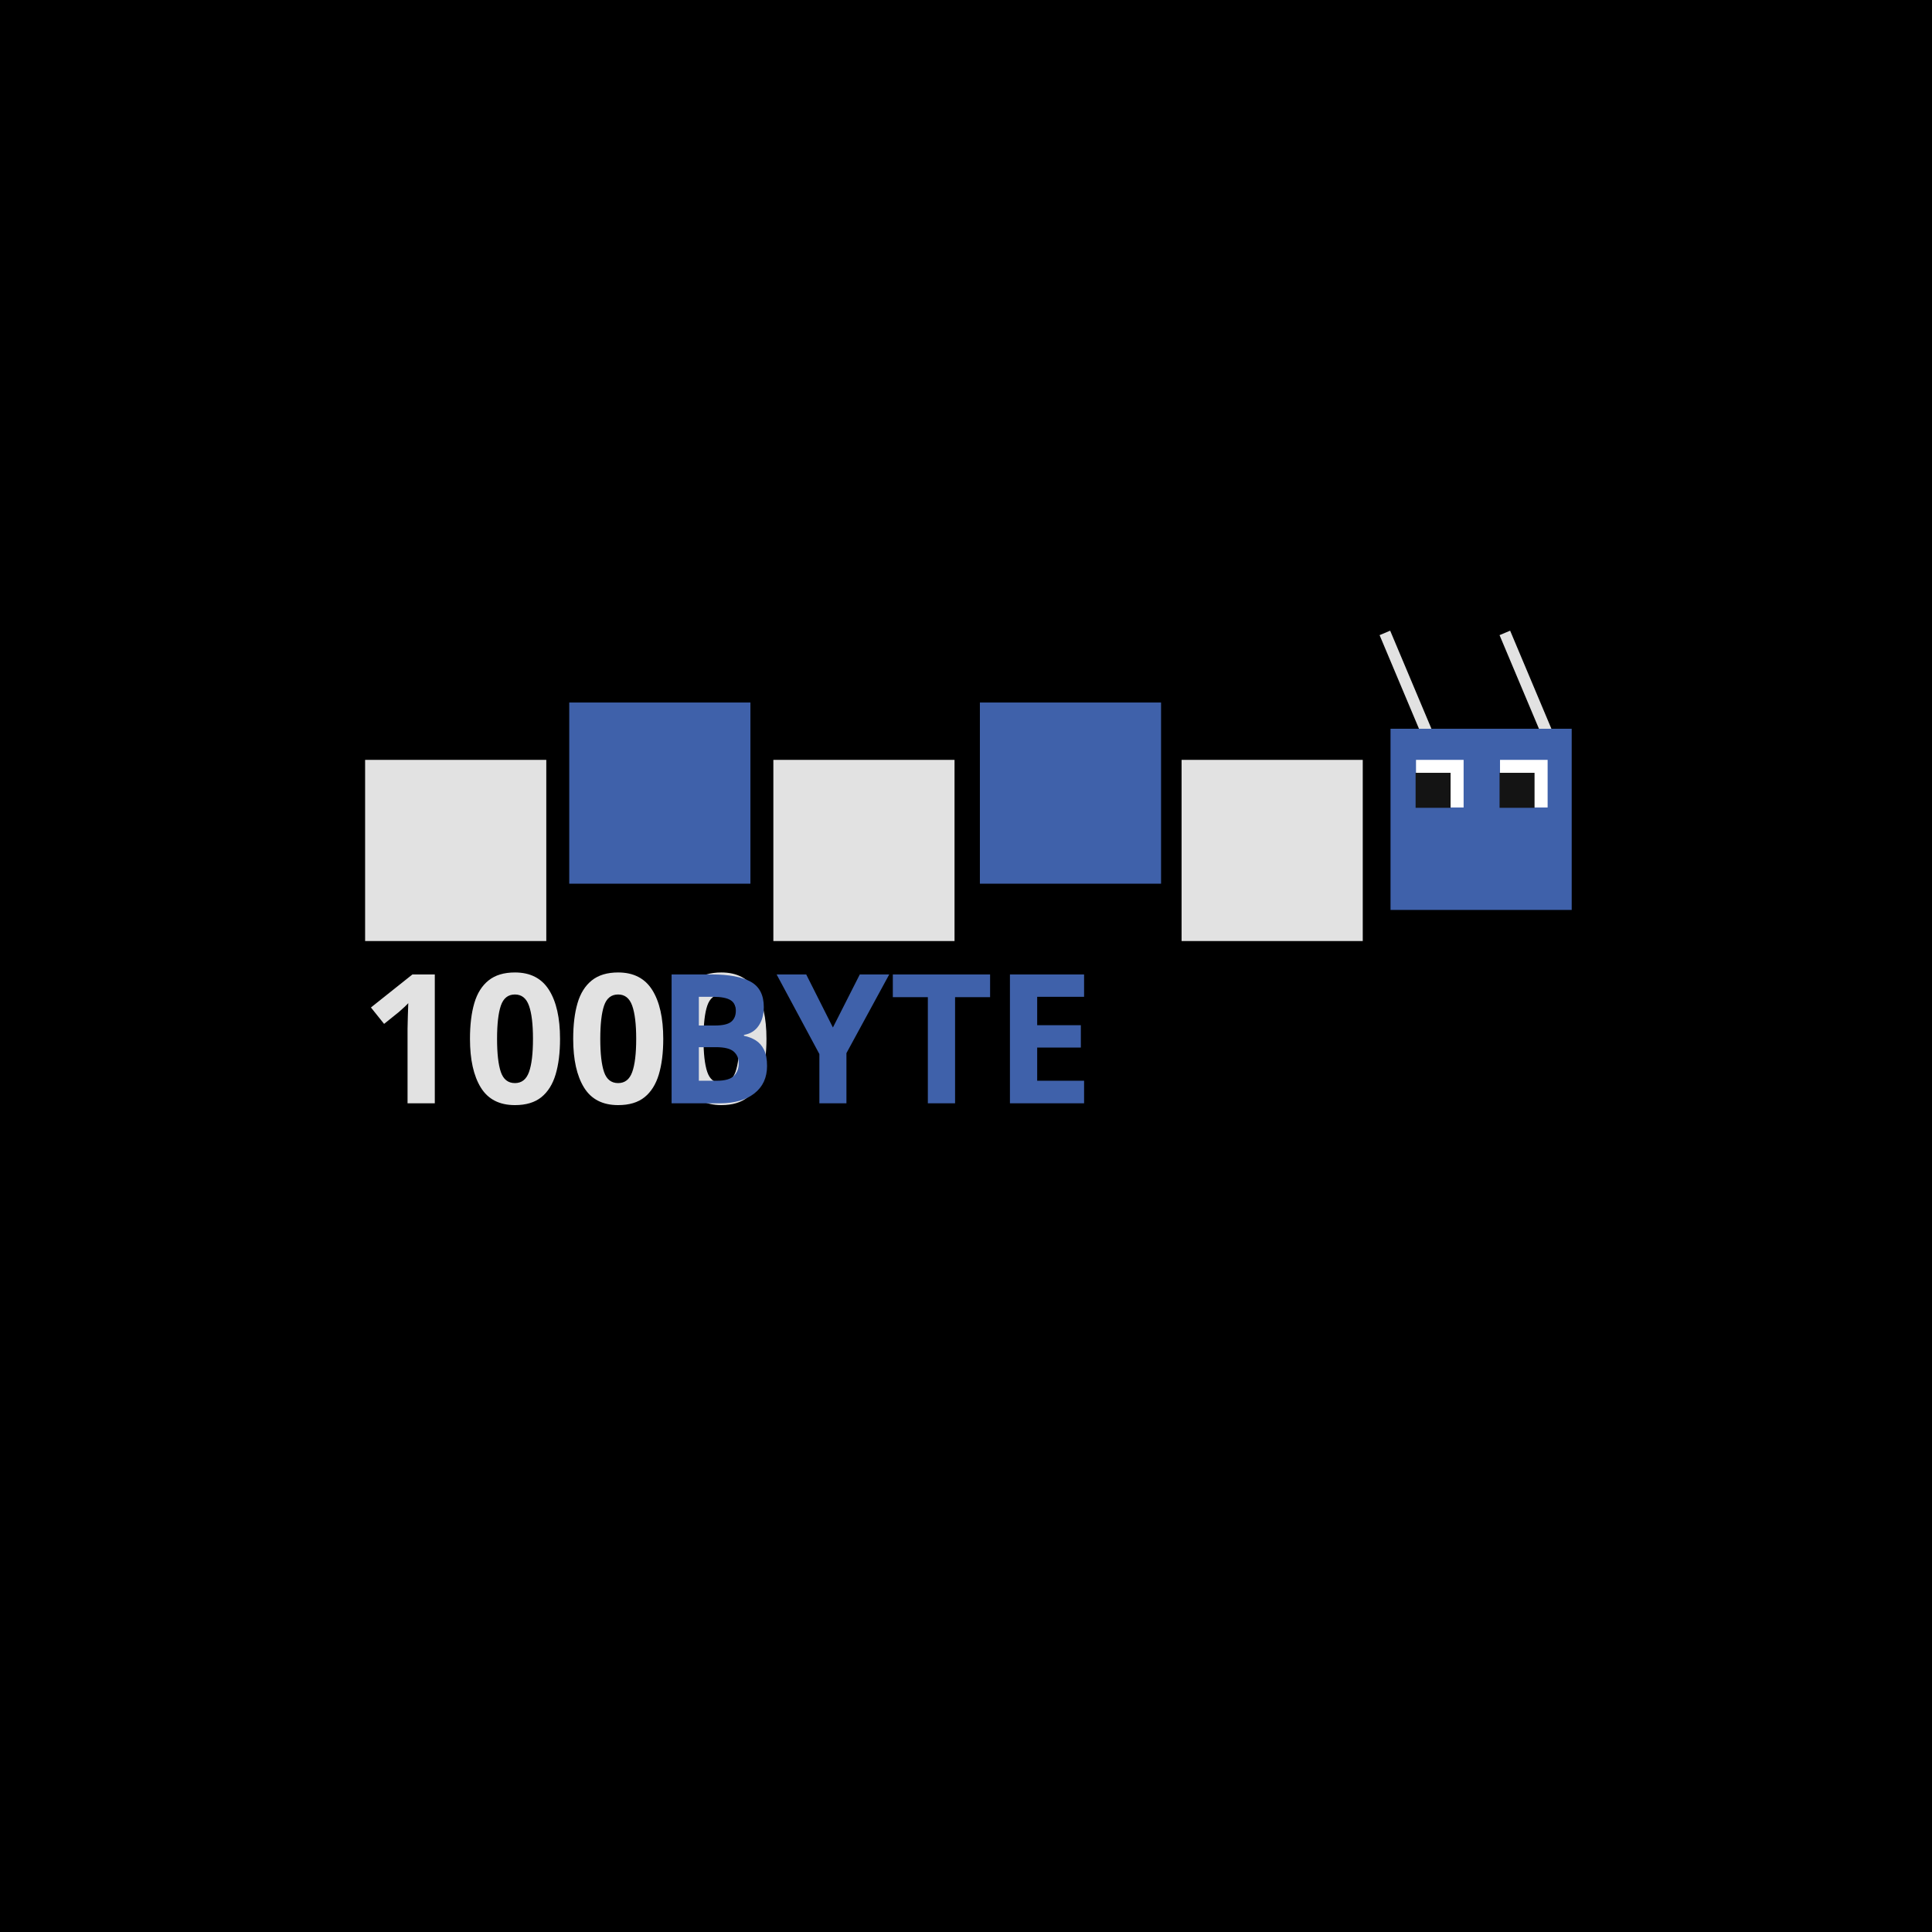
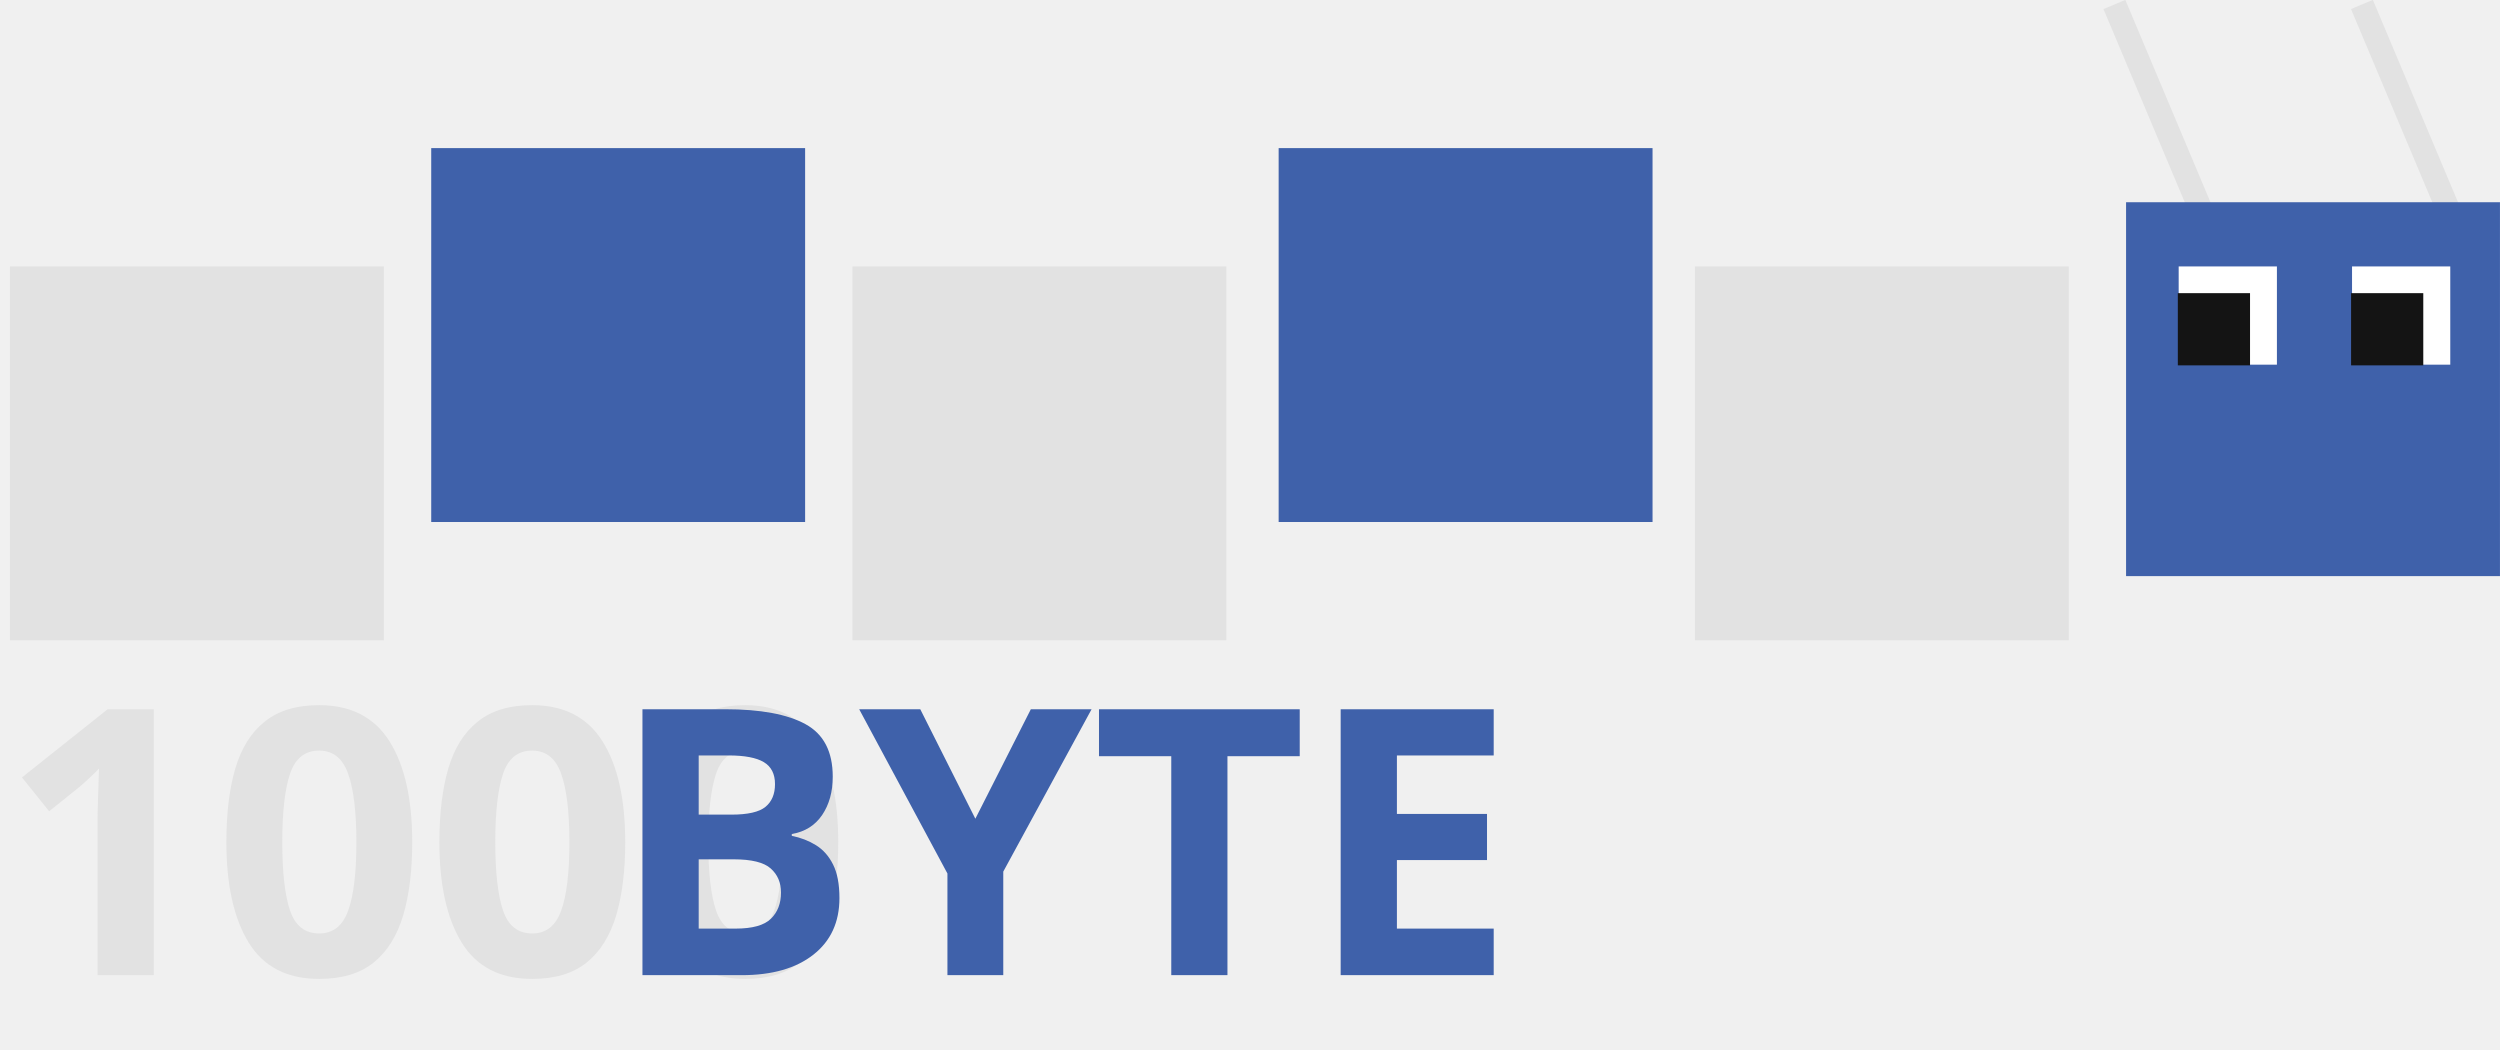
- <svg xmlns="http://www.w3.org/2000/svg" id="Layer_1" data-name="Layer 1" viewBox="0 0 1080 1080">
+ <svg xmlns="http://www.w3.org/2000/svg" id="Layer_1" data-name="Layer 1" viewBox="0 0 677.2 284.34">
  <defs>
    <style>
      .cls-1 {
        letter-spacing: 0em;
      }

      .cls-1, .cls-2 {
        fill: #3f61aa;
      }

      .cls-3 {
        fill: #141414;
      }

      .cls-4 {
        fill: #fff;
      }

      .cls-5 {
        fill: #e2e2e2;
      }

      .cls-6 {
        font-family: AgencyFB-Bold, 'Agency FB';
        font-size: 100.87px;
        font-weight: 700;
      }
    </style>
  </defs>
-   <rect width="1080" height="1080" />
-   <rect class="cls-5" x="851.88" y="351.04" width="6.42" height="71.55" transform="translate(-83.09 361.87) rotate(-22.82)" />
-   <rect class="cls-5" x="784.82" y="351.04" width="6.42" height="71.55" transform="translate(-88.34 335.86) rotate(-22.82)" />
-   <rect class="cls-5" x="204.1" y="424.77" width="101.28" height="101.28" />
-   <rect class="cls-2" x="318.21" y="392.71" width="101.28" height="101.28" />
-   <rect class="cls-5" x="432.31" y="424.77" width="101.28" height="101.28" />
-   <rect class="cls-2" x="547.76" y="392.71" width="101.28" height="101.28" />
-   <rect class="cls-5" x="660.51" y="424.77" width="101.28" height="101.28" />
-   <rect class="cls-2" x="777.31" y="407.38" width="101.28" height="101.28" />
-   <rect class="cls-4" x="838.52" y="424.77" width="26.61" height="26.61" />
-   <text class="cls-6" transform="translate(201.4 616.75)">
+   <rect class="cls-5" x="650.48" y="-1.56" width="6.42" height="71.55" transform="translate(37.88 256.17) rotate(-22.82)" />
+   <rect class="cls-5" x="583.42" y="-1.56" width="6.42" height="71.55" transform="translate(32.64 230.17) rotate(-22.82)" />
+   <rect class="cls-5" x="2.7" y="72.17" width="101.28" height="101.28" />
+   <rect class="cls-2" x="116.81" y="40.12" width="101.28" height="101.28" />
+   <rect class="cls-5" x="230.91" y="72.17" width="101.28" height="101.28" />
+   <rect class="cls-2" x="346.36" y="40.12" width="101.28" height="101.28" />
+   <rect class="cls-5" x="459.11" y="72.17" width="101.28" height="101.28" />
+   <rect class="cls-2" x="575.91" y="54.78" width="101.28" height="101.28" />
+   <rect class="cls-4" x="637.12" y="72.17" width="26.61" height="26.61" />
+   <text class="cls-6" transform="translate(0 264.15)">
    <tspan class="cls-5" x="0" y="0">1000</tspan>
    <tspan class="cls-1" x="164.95" y="0">BYTE</tspan>
  </text>
-   <rect class="cls-3" x="838.26" y="432.01" width="19.56" height="19.56" />
-   <rect class="cls-4" x="791.56" y="424.77" width="26.61" height="26.61" />
-   <rect class="cls-3" x="791.33" y="432.01" width="19.56" height="19.56" />
+   <rect class="cls-3" x="636.86" y="79.41" width="19.56" height="19.56" />
+   <rect class="cls-4" x="590.16" y="72.17" width="26.61" height="26.61" />
+   <rect class="cls-3" x="589.93" y="79.41" width="19.56" height="19.56" />
</svg>
